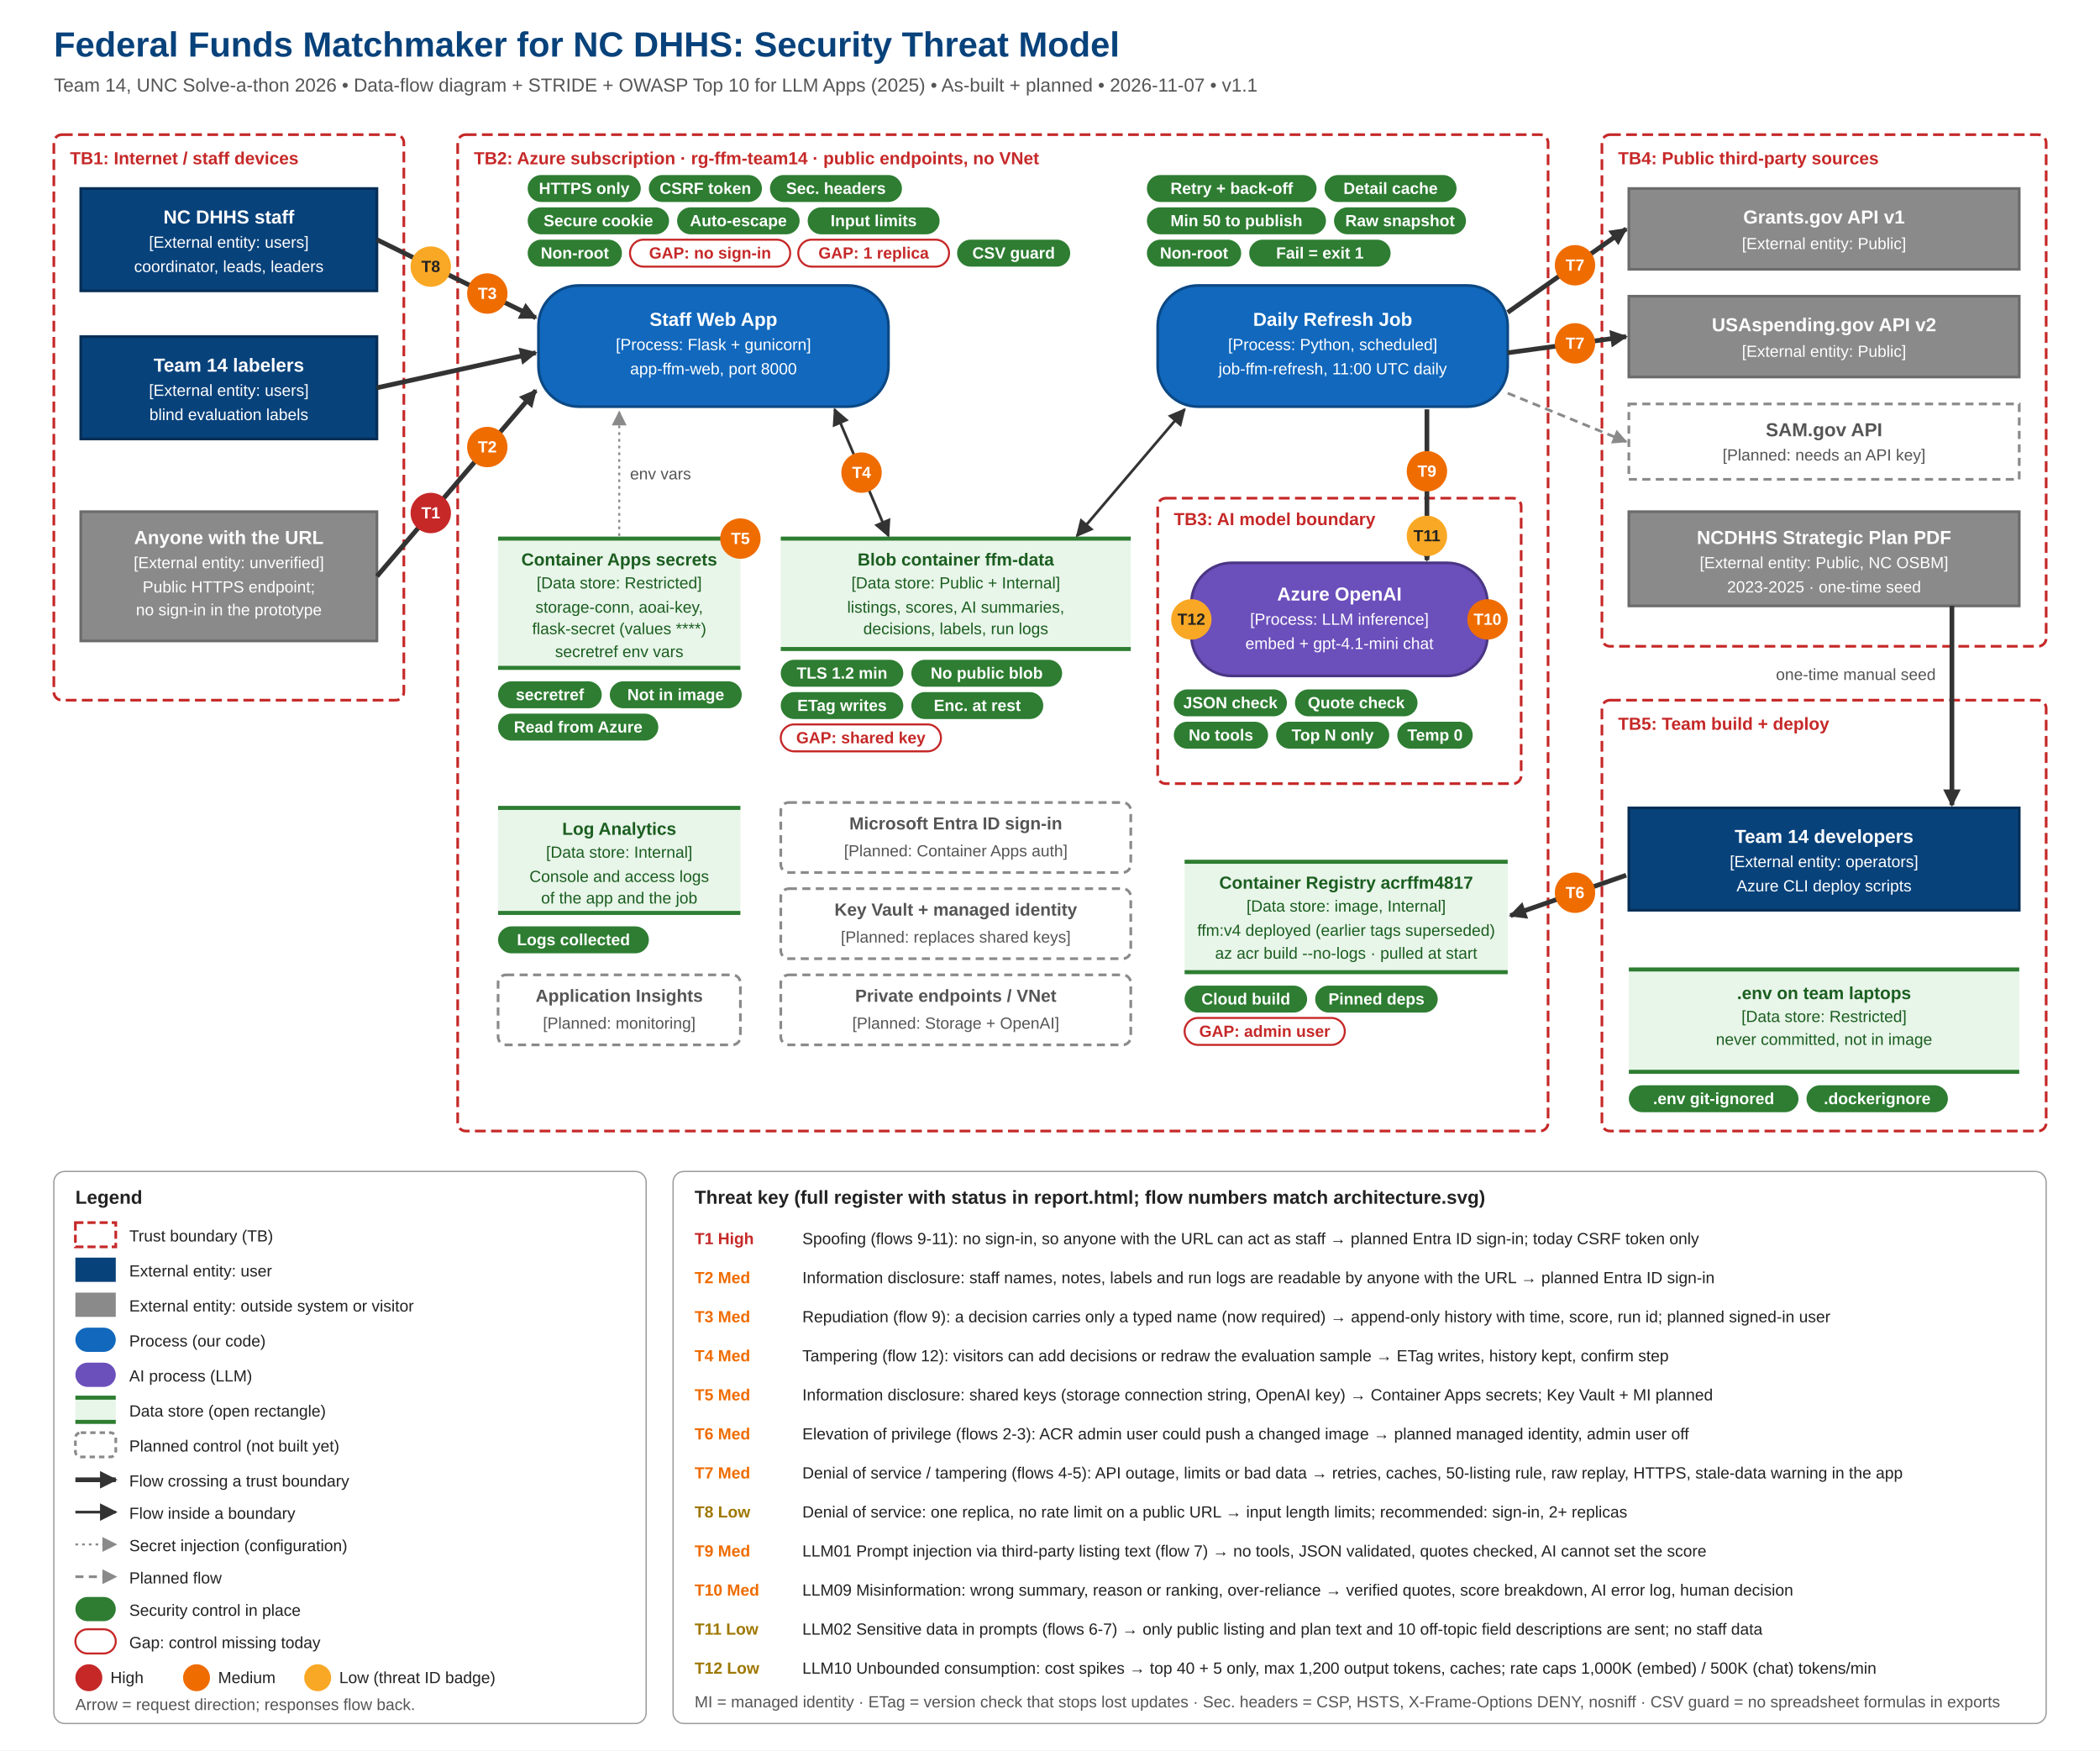
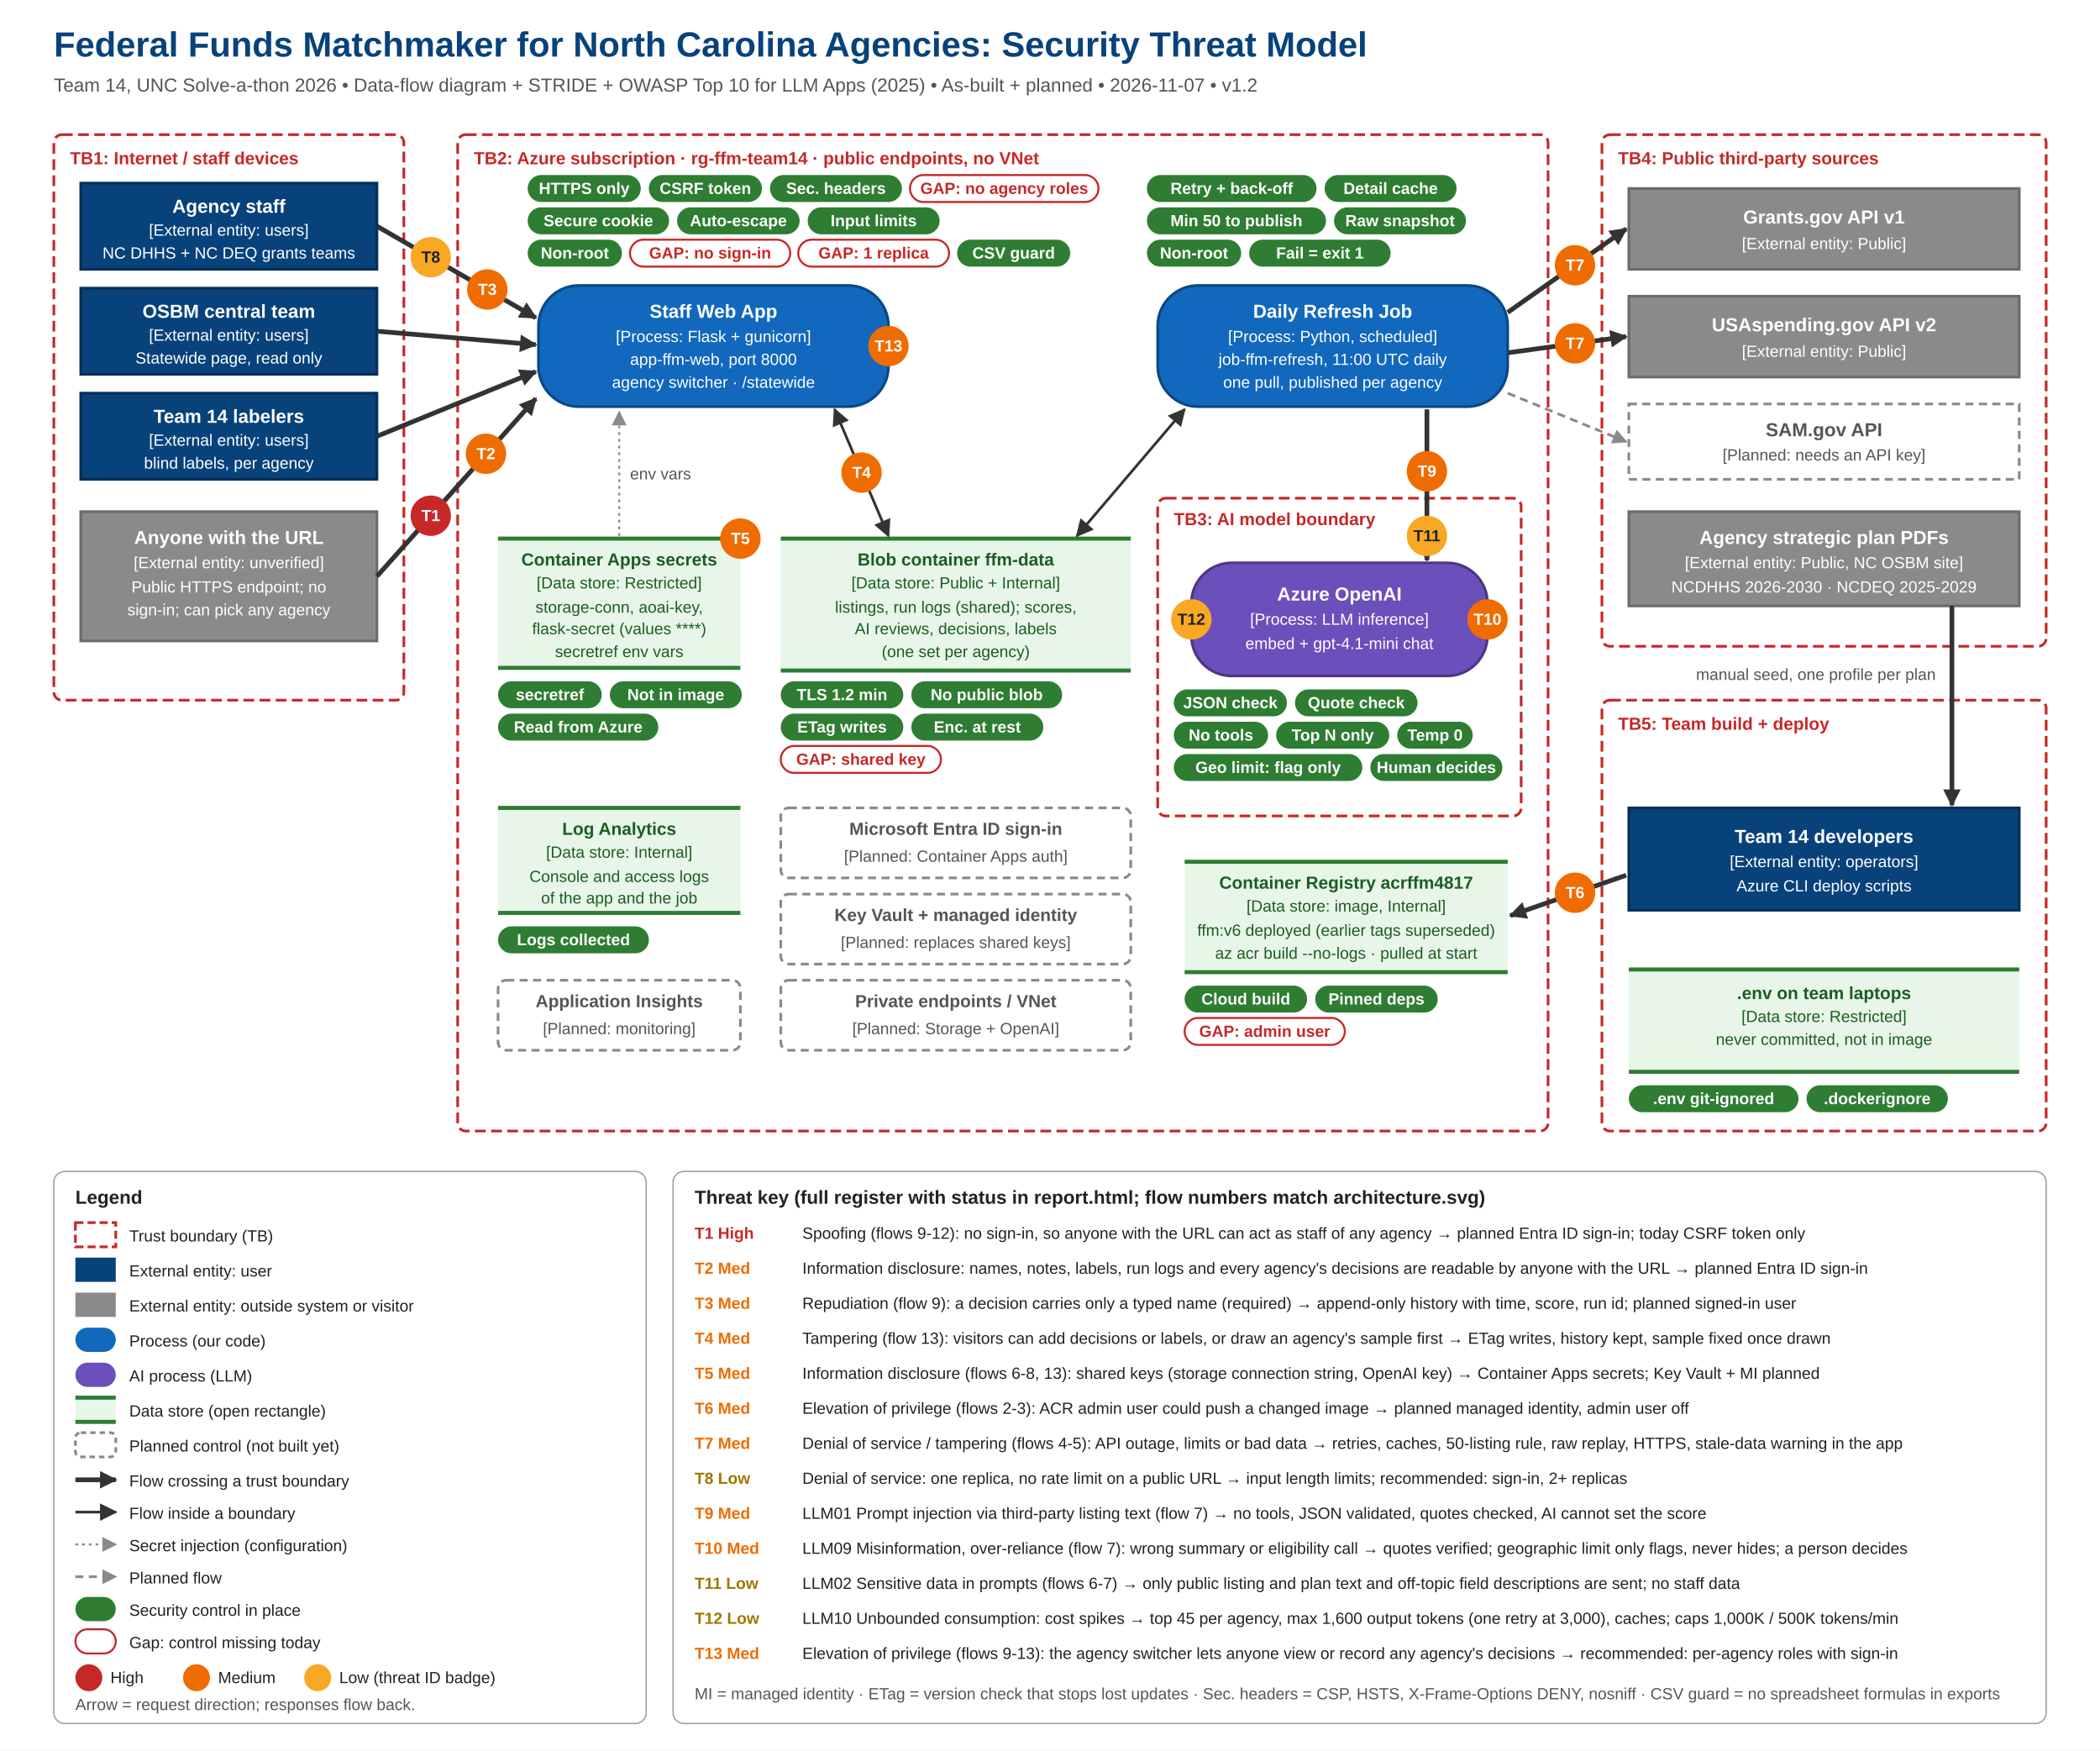
<svg xmlns="http://www.w3.org/2000/svg" viewBox="0 0 1560 1300" width="1560" height="1300" role="img" aria-labelledby="t d" font-family="Segoe UI, Arial, Helvetica, sans-serif">
  <defs>
    <marker id="arw" viewBox="0 0 10 10" refX="9" refY="5" markerUnits="userSpaceOnUse" markerWidth="13" markerHeight="13" orient="auto-start-reverse">
      <path d="M0,0 L10,5 L0,10 z" fill="#333" />
    </marker>
    <marker id="arwg" viewBox="0 0 10 10" refX="9" refY="5" markerUnits="userSpaceOnUse" markerWidth="11" markerHeight="11" orient="auto-start-reverse">
      <path d="M0,0 L10,5 L0,10 z" fill="#8A8A8A" />
    </marker>
  </defs>
  <rect width="1560" height="1300" fill="#FFF" />
-   <text x="40" y="42" font-size="26" font-weight="700" fill="#08427B">Federal Funds Matchmaker for NC DHHS: Security Threat Model</text>
-   <text x="40" y="68" font-size="14" fill="#555">Team 14, UNC Solve-a-thon 2026 • Data-flow diagram + STRIDE + OWASP Top 10 for LLM Apps (2025) • As-built + planned • 2026-11-07 • v1.1</text>
+   <text x="40" y="42" font-size="26" font-weight="700" fill="#08427B">Federal Funds Matchmaker for North Carolina Agencies: Security Threat Model</text>
+   <text x="40" y="68" font-size="14" fill="#555">Team 14, UNC Solve-a-thon 2026 • Data-flow diagram + STRIDE + OWASP Top 10 for LLM Apps (2025) • As-built + planned • 2026-11-07 • v1.2</text>
  <g fill="none" stroke="#C62828" stroke-width="2" stroke-dasharray="8 4">
    <rect x="40" y="100" width="260" height="420" rx="6" />
    <rect x="340" y="100" width="810" height="740" rx="6" />
-     <rect x="860" y="370" width="270" height="212" rx="6" />
+     <rect x="860" y="370" width="270" height="236" rx="6" />
    <rect x="1190" y="100" width="330" height="380" rx="6" />
    <rect x="1190" y="520" width="330" height="320" rx="6" />
  </g>
  <g font-size="13" font-weight="700" fill="#C62828">
    <text x="52" y="122">TB1: Internet / staff devices</text>
    <text x="352" y="122">TB2: Azure subscription · rg-ffm-team14 · public endpoints, no VNet</text>
    <text x="872" y="390">TB3: AI model boundary</text>
    <text x="1202" y="122">TB4: Public third-party sources</text>
    <text x="1202" y="542">TB5: Team build + deploy</text>
  </g>
  <g text-anchor="middle">
-     <rect x="60" y="140" width="220" height="76" fill="#08427B" stroke="#052E56" stroke-width="2" />
-     <text x="170" y="166" font-size="14" font-weight="700" fill="#FFF">NC DHHS staff</text>
-     <text x="170" y="184" font-size="12" fill="#FFF">[External entity: users]</text>
-     <text x="170" y="202" font-size="12" fill="#FFF">coordinator, leads, leaders</text>
-     <rect x="60" y="250" width="220" height="76" fill="#08427B" stroke="#052E56" stroke-width="2" />
-     <text x="170" y="276" font-size="14" font-weight="700" fill="#FFF">Team 14 labelers</text>
-     <text x="170" y="294" font-size="12" fill="#FFF">[External entity: users]</text>
-     <text x="170" y="312" font-size="12" fill="#FFF">blind evaluation labels</text>
+     <rect x="60" y="136" width="220" height="64" fill="#08427B" stroke="#052E56" stroke-width="2" />
+     <text x="170" y="158" font-size="14" font-weight="700" fill="#FFF">Agency staff</text>
+     <text x="170" y="175" font-size="12" fill="#FFF">[External entity: users]</text>
+     <text x="170" y="192" font-size="12" fill="#FFF">NC DHHS + NC DEQ grants teams</text>
+     <rect x="60" y="214" width="220" height="64" fill="#08427B" stroke="#052E56" stroke-width="2" />
+     <text x="170" y="236" font-size="14" font-weight="700" fill="#FFF">OSBM central team</text>
+     <text x="170" y="253" font-size="12" fill="#FFF">[External entity: users]</text>
+     <text x="170" y="270" font-size="12" fill="#FFF">Statewide page, read only</text>
+     <rect x="60" y="292" width="220" height="64" fill="#08427B" stroke="#052E56" stroke-width="2" />
+     <text x="170" y="314" font-size="14" font-weight="700" fill="#FFF">Team 14 labelers</text>
+     <text x="170" y="331" font-size="12" fill="#FFF">[External entity: users]</text>
+     <text x="170" y="348" font-size="12" fill="#FFF">blind labels, per agency</text>
    <rect x="60" y="380" width="220" height="96" fill="#8A8A8A" stroke="#6B6B6B" stroke-width="2" />
    <text x="170" y="404" font-size="14" font-weight="700" fill="#FFF">Anyone with the URL</text>
    <text x="170" y="422" font-size="12" fill="#FFF">[External entity: unverified]</text>
-     <text x="170" y="440" font-size="12" fill="#FFF">Public HTTPS endpoint;</text>
-     <text x="170" y="457" font-size="12" fill="#FFF">no sign-in in the prototype</text>
+     <text x="170" y="440" font-size="12" fill="#FFF">Public HTTPS endpoint; no</text>
+     <text x="170" y="457" font-size="12" fill="#FFF">sign-in; can pick any agency</text>
    <rect x="1210" y="140" width="290" height="60" fill="#8A8A8A" stroke="#6B6B6B" stroke-width="2" />
    <text x="1355" y="166" font-size="14" font-weight="700" fill="#FFF">Grants.gov API v1</text>
    <text x="1355" y="185" font-size="12" fill="#FFF">[External entity: Public]</text>
    <rect x="1210" y="220" width="290" height="60" fill="#8A8A8A" stroke="#6B6B6B" stroke-width="2" />
    <text x="1355" y="246" font-size="14" font-weight="700" fill="#FFF">USAspending.gov API v2</text>
    <text x="1355" y="265" font-size="12" fill="#FFF">[External entity: Public]</text>
    <rect x="1210" y="300" width="290" height="56" fill="#FFF" stroke="#8A8A8A" stroke-width="2" stroke-dasharray="6 4" />
    <text x="1355" y="324" font-size="14" font-weight="700" fill="#555">SAM.gov API</text>
    <text x="1355" y="342" font-size="12" fill="#555">[Planned: needs an API key]</text>
    <rect x="1210" y="380" width="290" height="70" fill="#8A8A8A" stroke="#6B6B6B" stroke-width="2" />
-     <text x="1355" y="404" font-size="14" font-weight="700" fill="#FFF">NCDHHS Strategic Plan PDF</text>
-     <text x="1355" y="422" font-size="12" fill="#FFF">[External entity: Public, NC OSBM]</text>
-     <text x="1355" y="440" font-size="12" fill="#FFF">2023-2025 · one-time seed</text>
+     <text x="1355" y="404" font-size="14" font-weight="700" fill="#FFF">Agency strategic plan PDFs</text>
+     <text x="1355" y="422" font-size="12" fill="#FFF">[External entity: Public, NC OSBM site]</text>
+     <text x="1355" y="440" font-size="12" fill="#FFF">NCDHHS 2026-2030 · NCDEQ 2025-2029</text>
    <rect x="1210" y="600" width="290" height="76" fill="#08427B" stroke="#052E56" stroke-width="2" />
    <text x="1355" y="626" font-size="14" font-weight="700" fill="#FFF">Team 14 developers</text>
    <text x="1355" y="644" font-size="12" fill="#FFF">[External entity: operators]</text>
    <text x="1355" y="662" font-size="12" fill="#FFF">Azure CLI deploy scripts</text>
  </g>
  <g text-anchor="middle">
    <rect x="400" y="212" width="260" height="90" rx="30" fill="#1168BD" stroke="#0B4884" stroke-width="2" />
-     <text x="530" y="242" font-size="14" font-weight="700" fill="#FFF">Staff Web App</text>
-     <text x="530" y="260" font-size="12" fill="#FFF">[Process: Flask + gunicorn]</text>
-     <text x="530" y="278" font-size="12" fill="#FFF">app-ffm-web, port 8000</text>
+     <text x="530" y="236" font-size="14" font-weight="700" fill="#FFF">Staff Web App</text>
+     <text x="530" y="254" font-size="12" fill="#FFF">[Process: Flask + gunicorn]</text>
+     <text x="530" y="271" font-size="12" fill="#FFF">app-ffm-web, port 8000</text>
+     <text x="530" y="288" font-size="12" fill="#FFF">agency switcher · /statewide</text>
    <rect x="860" y="212" width="260" height="90" rx="30" fill="#1168BD" stroke="#0B4884" stroke-width="2" />
-     <text x="990" y="242" font-size="14" font-weight="700" fill="#FFF">Daily Refresh Job</text>
-     <text x="990" y="260" font-size="12" fill="#FFF">[Process: Python, scheduled]</text>
-     <text x="990" y="278" font-size="12" fill="#FFF">job-ffm-refresh, 11:00 UTC daily</text>
+     <text x="990" y="236" font-size="14" font-weight="700" fill="#FFF">Daily Refresh Job</text>
+     <text x="990" y="254" font-size="12" fill="#FFF">[Process: Python, scheduled]</text>
+     <text x="990" y="271" font-size="12" fill="#FFF">job-ffm-refresh, 11:00 UTC daily</text>
+     <text x="990" y="288" font-size="12" fill="#FFF">one pull, published per agency</text>
    <rect x="885" y="418" width="220" height="84" rx="30" fill="#6B4FBB" stroke="#4A3684" stroke-width="2" />
    <text x="995" y="446" font-size="14" font-weight="700" fill="#FFF">Azure OpenAI</text>
    <text x="995" y="464" font-size="12" fill="#FFF">[Process: LLM inference]</text>
    <text x="995" y="482" font-size="12" fill="#FFF">embed + gpt-4.1-mini chat</text>
  </g>
  <g text-anchor="middle">
    <rect x="370" y="400" width="180" height="96" fill="#E8F5E9" />
    <line x1="370" y1="400" x2="550" y2="400" stroke="#2E7D32" stroke-width="3" />
    <line x1="370" y1="496" x2="550" y2="496" stroke="#2E7D32" stroke-width="3" />
    <text x="460" y="420" font-size="13" font-weight="700" fill="#1B5E20">Container Apps secrets</text>
    <text x="460" y="437" font-size="12" fill="#1B5E20">[Data store: Restricted]</text>
    <text x="460" y="455" font-size="12" fill="#1B5E20">storage-conn, aoai-key,</text>
    <text x="460" y="471" font-size="12" fill="#1B5E20">flask-secret (values ****)</text>
    <text x="460" y="488" font-size="12" fill="#1B5E20">secretref env vars</text>
-     <rect x="580" y="400" width="260" height="82" fill="#E8F5E9" />
+     <rect x="580" y="400" width="260" height="98" fill="#E8F5E9" />
    <line x1="580" y1="400" x2="840" y2="400" stroke="#2E7D32" stroke-width="3" />
-     <line x1="580" y1="482" x2="840" y2="482" stroke="#2E7D32" stroke-width="3" />
+     <line x1="580" y1="498" x2="840" y2="498" stroke="#2E7D32" stroke-width="3" />
    <text x="710" y="420" font-size="13" font-weight="700" fill="#1B5E20">Blob container ffm-data</text>
    <text x="710" y="437" font-size="12" fill="#1B5E20">[Data store: Public + Internal]</text>
-     <text x="710" y="455" font-size="12" fill="#1B5E20">listings, scores, AI summaries,</text>
-     <text x="710" y="471" font-size="12" fill="#1B5E20">decisions, labels, run logs</text>
+     <text x="710" y="455" font-size="12" fill="#1B5E20">listings, run logs (shared); scores,</text>
+     <text x="710" y="471" font-size="12" fill="#1B5E20">AI reviews, decisions, labels</text>
+     <text x="710" y="488" font-size="12" fill="#1B5E20">(one set per agency)</text>
    <rect x="370" y="600" width="180" height="78" fill="#E8F5E9" />
    <line x1="370" y1="600" x2="550" y2="600" stroke="#2E7D32" stroke-width="3" />
    <line x1="370" y1="678" x2="550" y2="678" stroke="#2E7D32" stroke-width="3" />
    <text x="460" y="620" font-size="13" font-weight="700" fill="#1B5E20">Log Analytics</text>
    <text x="460" y="637" font-size="12" fill="#1B5E20">[Data store: Internal]</text>
    <text x="460" y="655" font-size="12" fill="#1B5E20">Console and access logs</text>
    <text x="460" y="671" font-size="12" fill="#1B5E20">of the app and the job</text>
    <rect x="880" y="640" width="240" height="82" fill="#E8F5E9" />
    <line x1="880" y1="640" x2="1120" y2="640" stroke="#2E7D32" stroke-width="3" />
    <line x1="880" y1="722" x2="1120" y2="722" stroke="#2E7D32" stroke-width="3" />
    <text x="1000" y="660" font-size="13" font-weight="700" fill="#1B5E20">Container Registry acrffm4817</text>
    <text x="1000" y="677" font-size="12" fill="#1B5E20">[Data store: image, Internal]</text>
-     <text x="1000" y="695" font-size="12" fill="#1B5E20">ffm:v4 deployed (earlier tags superseded)</text>
+     <text x="1000" y="695" font-size="12" fill="#1B5E20">ffm:v6 deployed (earlier tags superseded)</text>
    <text x="1000" y="712" font-size="12" fill="#1B5E20">az acr build --no-logs · pulled at start</text>
    <rect x="1210" y="720" width="290" height="76" fill="#E8F5E9" />
    <line x1="1210" y1="720" x2="1500" y2="720" stroke="#2E7D32" stroke-width="3" />
    <line x1="1210" y1="796" x2="1500" y2="796" stroke="#2E7D32" stroke-width="3" />
    <text x="1355" y="742" font-size="13" font-weight="700" fill="#1B5E20">.env on team laptops</text>
    <text x="1355" y="759" font-size="12" fill="#1B5E20">[Data store: Restricted]</text>
    <text x="1355" y="776" font-size="12" fill="#1B5E20">never committed, not in image</text>
  </g>
  <g text-anchor="middle">
-     <rect x="580" y="596" width="260" height="52" rx="6" fill="#FFF" stroke="#8A8A8A" stroke-width="2" stroke-dasharray="6 4" />
-     <text x="710" y="616" font-size="13" font-weight="700" fill="#555">Microsoft Entra ID sign-in</text>
-     <text x="710" y="636" font-size="12" fill="#555">[Planned: Container Apps auth]</text>
-     <rect x="580" y="660" width="260" height="52" rx="6" fill="#FFF" stroke="#8A8A8A" stroke-width="2" stroke-dasharray="6 4" />
-     <text x="710" y="680" font-size="13" font-weight="700" fill="#555">Key Vault + managed identity</text>
-     <text x="710" y="700" font-size="12" fill="#555">[Planned: replaces shared keys]</text>
-     <rect x="580" y="724" width="260" height="52" rx="6" fill="#FFF" stroke="#8A8A8A" stroke-width="2" stroke-dasharray="6 4" />
-     <text x="710" y="744" font-size="13" font-weight="700" fill="#555">Private endpoints / VNet</text>
-     <text x="710" y="764" font-size="12" fill="#555">[Planned: Storage + OpenAI]</text>
-     <rect x="370" y="724" width="180" height="52" rx="6" fill="#FFF" stroke="#8A8A8A" stroke-width="2" stroke-dasharray="6 4" />
-     <text x="460" y="744" font-size="13" font-weight="700" fill="#555">Application Insights</text>
-     <text x="460" y="764" font-size="12" fill="#555">[Planned: monitoring]</text>
+     <rect x="580" y="600" width="260" height="52" rx="6" fill="#FFF" stroke="#8A8A8A" stroke-width="2" stroke-dasharray="6 4" />
+     <text x="710" y="620" font-size="13" font-weight="700" fill="#555">Microsoft Entra ID sign-in</text>
+     <text x="710" y="640" font-size="12" fill="#555">[Planned: Container Apps auth]</text>
+     <rect x="580" y="664" width="260" height="52" rx="6" fill="#FFF" stroke="#8A8A8A" stroke-width="2" stroke-dasharray="6 4" />
+     <text x="710" y="684" font-size="13" font-weight="700" fill="#555">Key Vault + managed identity</text>
+     <text x="710" y="704" font-size="12" fill="#555">[Planned: replaces shared keys]</text>
+     <rect x="580" y="728" width="260" height="52" rx="6" fill="#FFF" stroke="#8A8A8A" stroke-width="2" stroke-dasharray="6 4" />
+     <text x="710" y="748" font-size="13" font-weight="700" fill="#555">Private endpoints / VNet</text>
+     <text x="710" y="768" font-size="12" fill="#555">[Planned: Storage + OpenAI]</text>
+     <rect x="370" y="728" width="180" height="52" rx="6" fill="#FFF" stroke="#8A8A8A" stroke-width="2" stroke-dasharray="6 4" />
+     <text x="460" y="748" font-size="13" font-weight="700" fill="#555">Application Insights</text>
+     <text x="460" y="768" font-size="12" fill="#555">[Planned: monitoring]</text>
  </g>
  <g stroke="#333" fill="none" marker-end="url(#arw)">
-     <line x1="280" y1="178" x2="398" y2="236" stroke-width="3.5" />
-     <line x1="280" y1="288" x2="398" y2="262" stroke-width="3.5" />
-     <line x1="280" y1="428" x2="398" y2="290" stroke-width="3.5" />
+     <line x1="280" y1="168" x2="398" y2="236" stroke-width="3.5" />
+     <line x1="280" y1="246" x2="398" y2="256" stroke-width="3.5" />
+     <line x1="280" y1="324" x2="398" y2="276" stroke-width="3.5" />
+     <line x1="280" y1="428" x2="398" y2="296" stroke-width="3.5" />
    <line x1="620" y1="304" x2="660" y2="398" stroke-width="2" marker-start="url(#arw)" />
    <line x1="880" y1="304" x2="800" y2="398" stroke-width="2" marker-start="url(#arw)" />
    <line x1="1060" y1="304" x2="1060" y2="416" stroke-width="3.5" />
    <line x1="1120" y1="232" x2="1208" y2="170" stroke-width="3.5" />
    <line x1="1120" y1="262" x2="1208" y2="250" stroke-width="3.5" />
    <line x1="1450" y1="450" x2="1450" y2="598" stroke-width="3.5" />
    <line x1="1208" y1="650" x2="1122" y2="680" stroke-width="3.5" />
  </g>
  <line x1="1120" y1="292" x2="1208" y2="328" stroke="#8A8A8A" stroke-width="2" stroke-dasharray="6 4" marker-end="url(#arwg)" />
  <line x1="460" y1="398" x2="460" y2="306" stroke="#8A8A8A" stroke-width="1.5" stroke-dasharray="2 3" marker-end="url(#arwg)" />
  <g font-size="12" fill="#555">
    <text x="468" y="356">env vars</text>
-     <text x="1438" y="505" text-anchor="end">one-time manual seed</text>
+     <text x="1438" y="505" text-anchor="end">manual seed, one profile per plan</text>
  </g>
  <g font-size="12" font-weight="700" text-anchor="middle">
    <g fill="#2E7D32">
      <rect x="392" y="130" width="84" height="20" rx="10" />
      <rect x="482" y="130" width="84" height="20" rx="10" />
      <rect x="572" y="130" width="98" height="20" rx="10" />
      <rect x="392" y="154" width="105" height="20" rx="10" />
      <rect x="503" y="154" width="91" height="20" rx="10" />
      <rect x="600" y="154" width="98" height="20" rx="10" />
      <rect x="392" y="178" width="70" height="20" rx="10" />
      <rect x="711" y="178" width="84" height="20" rx="10" />
      <rect x="852" y="130" width="126" height="20" rx="10" />
      <rect x="984" y="130" width="98" height="20" rx="10" />
      <rect x="852" y="154" width="133" height="20" rx="10" />
      <rect x="991" y="154" width="98" height="20" rx="10" />
      <rect x="852" y="178" width="70" height="20" rx="10" />
      <rect x="928" y="178" width="105" height="20" rx="10" />
      <rect x="370" y="506" width="77" height="20" rx="10" />
      <rect x="453" y="506" width="98" height="20" rx="10" />
      <rect x="370" y="530" width="119" height="20" rx="10" />
-       <rect x="580" y="490" width="91" height="20" rx="10" />
-       <rect x="677" y="490" width="112" height="20" rx="10" />
-       <rect x="580" y="514" width="91" height="20" rx="10" />
-       <rect x="677" y="514" width="98" height="20" rx="10" />
+       <rect x="580" y="506" width="91" height="20" rx="10" />
+       <rect x="677" y="506" width="112" height="20" rx="10" />
+       <rect x="580" y="530" width="91" height="20" rx="10" />
+       <rect x="677" y="530" width="98" height="20" rx="10" />
      <rect x="872" y="512" width="84" height="20" rx="10" />
      <rect x="962" y="512" width="91" height="20" rx="10" />
      <rect x="872" y="536" width="70" height="20" rx="10" />
      <rect x="948" y="536" width="84" height="20" rx="10" />
      <rect x="1038" y="536" width="56" height="20" rx="10" />
+       <rect x="872" y="560" width="140" height="20" rx="10" />
+       <rect x="1018" y="560" width="98" height="20" rx="10" />
      <rect x="370" y="688" width="112" height="20" rx="10" />
      <rect x="880" y="732" width="91" height="20" rx="10" />
      <rect x="977" y="732" width="91" height="20" rx="10" />
      <rect x="1210" y="806" width="126" height="20" rx="10" />
      <rect x="1342" y="806" width="105" height="20" rx="10" />
    </g>
    <g fill="#FFF">
      <text x="434" y="144">HTTPS only</text>
      <text x="524" y="144">CSRF token</text>
      <text x="621" y="144">Sec. headers</text>
      <text x="444.5" y="168">Secure cookie</text>
      <text x="548.5" y="168">Auto-escape</text>
      <text x="649" y="168">Input limits</text>
      <text x="427" y="192">Non-root</text>
      <text x="753" y="192">CSV guard</text>
      <text x="915" y="144">Retry + back-off</text>
      <text x="1033" y="144">Detail cache</text>
      <text x="918.5" y="168">Min 50 to publish</text>
      <text x="1040" y="168">Raw snapshot</text>
      <text x="887" y="192">Non-root</text>
      <text x="980.5" y="192">Fail = exit 1</text>
      <text x="408.5" y="520">secretref</text>
      <text x="502" y="520">Not in image</text>
      <text x="429.5" y="544">Read from Azure</text>
-       <text x="625.5" y="504">TLS 1.2 min</text>
-       <text x="733" y="504">No public blob</text>
-       <text x="625.5" y="528">ETag writes</text>
-       <text x="726" y="528">Enc. at rest</text>
+       <text x="625.5" y="520">TLS 1.2 min</text>
+       <text x="733" y="520">No public blob</text>
+       <text x="625.5" y="544">ETag writes</text>
+       <text x="726" y="544">Enc. at rest</text>
      <text x="914" y="526">JSON check</text>
      <text x="1007.5" y="526">Quote check</text>
      <text x="907" y="550">No tools</text>
      <text x="990" y="550">Top N only</text>
      <text x="1066" y="550">Temp 0</text>
+       <text x="942" y="574">Geo limit: flag only</text>
+       <text x="1067" y="574">Human decides</text>
      <text x="426" y="702">Logs collected</text>
      <text x="925.5" y="746">Cloud build</text>
      <text x="1022.5" y="746">Pinned deps</text>
      <text x="1273" y="820">.env git-ignored</text>
      <text x="1394.5" y="820">.dockerignore</text>
    </g>
    <g fill="#FFF" stroke="#C62828" stroke-width="1.5">
+       <rect x="676" y="130" width="140" height="20" rx="10" />
      <rect x="468" y="178" width="119" height="20" rx="10" />
      <rect x="593" y="178" width="112" height="20" rx="10" />
-       <rect x="580" y="538" width="119" height="20" rx="10" />
+       <rect x="580" y="554" width="119" height="20" rx="10" />
      <rect x="880" y="756" width="119" height="20" rx="10" />
    </g>
    <g fill="#C62828">
+       <text x="746" y="144">GAP: no agency roles</text>
      <text x="527.5" y="192">GAP: no sign-in</text>
      <text x="649" y="192">GAP: 1 replica</text>
-       <text x="639.5" y="552">GAP: shared key</text>
+       <text x="639.5" y="568">GAP: shared key</text>
      <text x="939.5" y="770">GAP: admin user</text>
    </g>
  </g>
  <g font-size="12" font-weight="700" text-anchor="middle">
-     <circle cx="320" cy="381" r="15" fill="#C62828" />
-     <text x="320" y="385" fill="#FFF">T1</text>
-     <circle cx="362" cy="332" r="15" fill="#EF6C00" />
-     <text x="362" y="336" fill="#FFF">T2</text>
-     <circle cx="362" cy="218" r="15" fill="#EF6C00" />
-     <text x="362" y="222" fill="#FFF">T3</text>
+     <circle cx="320" cy="383" r="15" fill="#C62828" />
+     <text x="320" y="387" fill="#FFF">T1</text>
+     <circle cx="361" cy="337" r="15" fill="#EF6C00" />
+     <text x="361" y="341" fill="#FFF">T2</text>
+     <circle cx="362" cy="215" r="15" fill="#EF6C00" />
+     <text x="362" y="219" fill="#FFF">T3</text>
    <circle cx="640" cy="351" r="15" fill="#EF6C00" />
    <text x="640" y="355" fill="#FFF">T4</text>
    <circle cx="550" cy="400" r="15" fill="#EF6C00" />
    <text x="550" y="404" fill="#FFF">T5</text>
    <circle cx="1170" cy="663" r="15" fill="#EF6C00" />
    <text x="1170" y="667" fill="#FFF">T6</text>
    <circle cx="1170" cy="197" r="15" fill="#EF6C00" />
    <text x="1170" y="201" fill="#FFF">T7</text>
    <circle cx="1170" cy="255" r="15" fill="#EF6C00" />
    <text x="1170" y="259" fill="#FFF">T7</text>
-     <circle cx="320" cy="198" r="15" fill="#F9A825" />
-     <text x="320" y="202" fill="#222">T8</text>
+     <circle cx="320" cy="191" r="15" fill="#F9A825" />
+     <text x="320" y="195" fill="#222">T8</text>
    <circle cx="1060" cy="350" r="15" fill="#EF6C00" />
    <text x="1060" y="354" fill="#FFF">T9</text>
    <circle cx="1105" cy="460" r="15" fill="#EF6C00" />
    <text x="1105" y="464" fill="#FFF">T10</text>
    <circle cx="1060" cy="398" r="15" fill="#F9A825" />
    <text x="1060" y="402" fill="#222">T11</text>
    <circle cx="885" cy="460" r="15" fill="#F9A825" />
    <text x="885" y="464" fill="#222">T12</text>
+     <circle cx="660" cy="257" r="15" fill="#EF6C00" />
+     <text x="660" y="261" fill="#FFF">T13</text>
  </g>
  <rect x="40" y="870" width="440" height="410" rx="8" fill="#FFF" stroke="#9E9E9E" />
  <text x="56" y="894" font-size="14" font-weight="700" fill="#222">Legend</text>
  <g font-size="12" fill="#222">
    <rect x="56" y="908" width="30" height="18" fill="none" stroke="#C62828" stroke-width="2" stroke-dasharray="6 3" />
    <text x="96" y="922">Trust boundary (TB)</text>
    <rect x="56" y="934" width="30" height="18" fill="#08427B" />
    <text x="96" y="948">External entity: user</text>
    <rect x="56" y="960" width="30" height="18" fill="#8A8A8A" />
    <text x="96" y="974">External entity: outside system or visitor</text>
    <rect x="56" y="986" width="30" height="18" rx="9" fill="#1168BD" />
    <text x="96" y="1000">Process (our code)</text>
    <rect x="56" y="1012" width="30" height="18" rx="9" fill="#6B4FBB" />
    <text x="96" y="1026">AI process (LLM)</text>
    <rect x="56" y="1038" width="30" height="18" fill="#E8F5E9" />
    <line x1="56" y1="1038" x2="86" y2="1038" stroke="#2E7D32" stroke-width="3" />
    <line x1="56" y1="1056" x2="86" y2="1056" stroke="#2E7D32" stroke-width="3" />
    <text x="96" y="1052">Data store (open rectangle)</text>
    <rect x="56" y="1064" width="30" height="18" rx="4" fill="#FFF" stroke="#8A8A8A" stroke-width="2" stroke-dasharray="4 3" />
    <text x="96" y="1078">Planned control (not built yet)</text>
    <line x1="56" y1="1099" x2="86" y2="1099" stroke="#333" stroke-width="3.5" marker-end="url(#arw)" />
    <text x="96" y="1104">Flow crossing a trust boundary</text>
    <line x1="56" y1="1123" x2="86" y2="1123" stroke="#333" stroke-width="2" marker-end="url(#arw)" />
    <text x="96" y="1128">Flow inside a boundary</text>
    <line x1="56" y1="1147" x2="86" y2="1147" stroke="#8A8A8A" stroke-width="1.5" stroke-dasharray="2 3" marker-end="url(#arwg)" />
    <text x="96" y="1152">Secret injection (configuration)</text>
    <line x1="56" y1="1171" x2="86" y2="1171" stroke="#8A8A8A" stroke-width="2" stroke-dasharray="6 4" marker-end="url(#arwg)" />
    <text x="96" y="1176">Planned flow</text>
    <rect x="56" y="1186" width="30" height="18" rx="9" fill="#2E7D32" />
    <text x="96" y="1200">Security control in place</text>
    <rect x="56" y="1210" width="30" height="18" rx="9" fill="#FFF" stroke="#C62828" stroke-width="1.5" />
    <text x="96" y="1224">Gap: control missing today</text>
    <circle cx="66" cy="1246" r="10" fill="#C62828" />
    <text x="82" y="1250">High</text>
    <circle cx="146" cy="1246" r="10" fill="#EF6C00" />
    <text x="162" y="1250">Medium</text>
    <circle cx="236" cy="1246" r="10" fill="#F9A825" />
    <text x="252" y="1250">Low (threat ID badge)</text>
    <text x="56" y="1270" fill="#555">Arrow = request direction; responses flow back.</text>
  </g>
  <rect x="500" y="870" width="1020" height="410" rx="8" fill="#FFF" stroke="#9E9E9E" />
  <text x="516" y="894" font-size="14" font-weight="700" fill="#222">Threat key (full register with status in report.html; flow numbers match architecture.svg)</text>
  <g font-size="12" fill="#222">
-     <text x="516" y="924">
+     <text x="516" y="920">
      <tspan font-weight="700" fill="#C62828">T1 High</tspan>
-       <tspan x="596">Spoofing (flows 9-11): no sign-in, so anyone with the URL can act as staff → planned Entra ID sign-in; today CSRF token only</tspan>
-     </text>
-     <text x="516" y="953">
+       <tspan x="596">Spoofing (flows 9-12): no sign-in, so anyone with the URL can act as staff of any agency → planned Entra ID sign-in; today CSRF token only</tspan>
+     </text>
+     <text x="516" y="946">
      <tspan font-weight="700" fill="#EF6C00">T2 Med</tspan>
-       <tspan x="596">Information disclosure: staff names, notes, labels and run logs are readable by anyone with the URL → planned Entra ID sign-in</tspan>
-     </text>
-     <text x="516" y="982">
+       <tspan x="596">Information disclosure: names, notes, labels, run logs and every agency's decisions are readable by anyone with the URL → planned Entra ID sign-in</tspan>
+     </text>
+     <text x="516" y="972">
      <tspan font-weight="700" fill="#EF6C00">T3 Med</tspan>
-       <tspan x="596">Repudiation (flow 9): a decision carries only a typed name (now required) → append-only history with time, score, run id; planned signed-in user</tspan>
-     </text>
-     <text x="516" y="1011">
+       <tspan x="596">Repudiation (flow 9): a decision carries only a typed name (required) → append-only history with time, score, run id; planned signed-in user</tspan>
+     </text>
+     <text x="516" y="998">
      <tspan font-weight="700" fill="#EF6C00">T4 Med</tspan>
-       <tspan x="596">Tampering (flow 12): visitors can add decisions or redraw the evaluation sample → ETag writes, history kept, confirm step</tspan>
-     </text>
-     <text x="516" y="1040">
+       <tspan x="596">Tampering (flow 13): visitors can add decisions or labels, or draw an agency's sample first → ETag writes, history kept, sample fixed once drawn</tspan>
+     </text>
+     <text x="516" y="1024">
      <tspan font-weight="700" fill="#EF6C00">T5 Med</tspan>
-       <tspan x="596">Information disclosure: shared keys (storage connection string, OpenAI key) → Container Apps secrets; Key Vault + MI planned</tspan>
-     </text>
-     <text x="516" y="1069">
+       <tspan x="596">Information disclosure (flows 6-8, 13): shared keys (storage connection string, OpenAI key) → Container Apps secrets; Key Vault + MI planned</tspan>
+     </text>
+     <text x="516" y="1050">
      <tspan font-weight="700" fill="#EF6C00">T6 Med</tspan>
      <tspan x="596">Elevation of privilege (flows 2-3): ACR admin user could push a changed image → planned managed identity, admin user off</tspan>
    </text>
-     <text x="516" y="1098">
+     <text x="516" y="1076">
      <tspan font-weight="700" fill="#EF6C00">T7 Med</tspan>
      <tspan x="596">Denial of service / tampering (flows 4-5): API outage, limits or bad data → retries, caches, 50-listing rule, raw replay, HTTPS, stale-data warning in the app</tspan>
    </text>
-     <text x="516" y="1127">
+     <text x="516" y="1102">
      <tspan font-weight="700" fill="#9E7700">T8 Low</tspan>
      <tspan x="596">Denial of service: one replica, no rate limit on a public URL → input length limits; recommended: sign-in, 2+ replicas</tspan>
    </text>
-     <text x="516" y="1156">
+     <text x="516" y="1128">
      <tspan font-weight="700" fill="#EF6C00">T9 Med</tspan>
      <tspan x="596">LLM01 Prompt injection via third-party listing text (flow 7) → no tools, JSON validated, quotes checked, AI cannot set the score</tspan>
    </text>
-     <text x="516" y="1185">
+     <text x="516" y="1154">
      <tspan font-weight="700" fill="#EF6C00">T10 Med</tspan>
-       <tspan x="596">LLM09 Misinformation: wrong summary, reason or ranking, over-reliance → verified quotes, score breakdown, AI error log, human decision</tspan>
-     </text>
-     <text x="516" y="1214">
+       <tspan x="596">LLM09 Misinformation, over-reliance (flow 7): wrong summary or eligibility call → quotes verified; geographic limit only flags, never hides; a person decides</tspan>
+     </text>
+     <text x="516" y="1180">
      <tspan font-weight="700" fill="#9E7700">T11 Low</tspan>
-       <tspan x="596">LLM02 Sensitive data in prompts (flows 6-7) → only public listing and plan text and 10 off-topic field descriptions are sent; no staff data</tspan>
-     </text>
-     <text x="516" y="1243">
+       <tspan x="596">LLM02 Sensitive data in prompts (flows 6-7) → only public listing and plan text and off-topic field descriptions are sent; no staff data</tspan>
+     </text>
+     <text x="516" y="1206">
      <tspan font-weight="700" fill="#9E7700">T12 Low</tspan>
-       <tspan x="596">LLM10 Unbounded consumption: cost spikes → top 40 + 5 only, max 1,200 output tokens, caches; rate caps 1,000K (embed) / 500K (chat) tokens/min</tspan>
-     </text>
-     <text x="516" y="1268" fill="#555">MI = managed identity · ETag = version check that stops lost updates · Sec. headers = CSP, HSTS, X-Frame-Options DENY, nosniff · CSV guard = no spreadsheet formulas in exports</text>
+       <tspan x="596">LLM10 Unbounded consumption: cost spikes → top 45 per agency, max 1,600 output tokens (one retry at 3,000), caches; caps 1,000K / 500K tokens/min</tspan>
+     </text>
+     <text x="516" y="1232">
+       <tspan font-weight="700" fill="#EF6C00">T13 Med</tspan>
+       <tspan x="596">Elevation of privilege (flows 9-13): the agency switcher lets anyone view or record any agency's decisions → recommended: per-agency roles with sign-in</tspan>
+     </text>
+     <text x="516" y="1262" fill="#555">MI = managed identity · ETag = version check that stops lost updates · Sec. headers = CSP, HSTS, X-Frame-Options DENY, nosniff · CSV guard = no spreadsheet formulas in exports</text>
  </g>
</svg>
